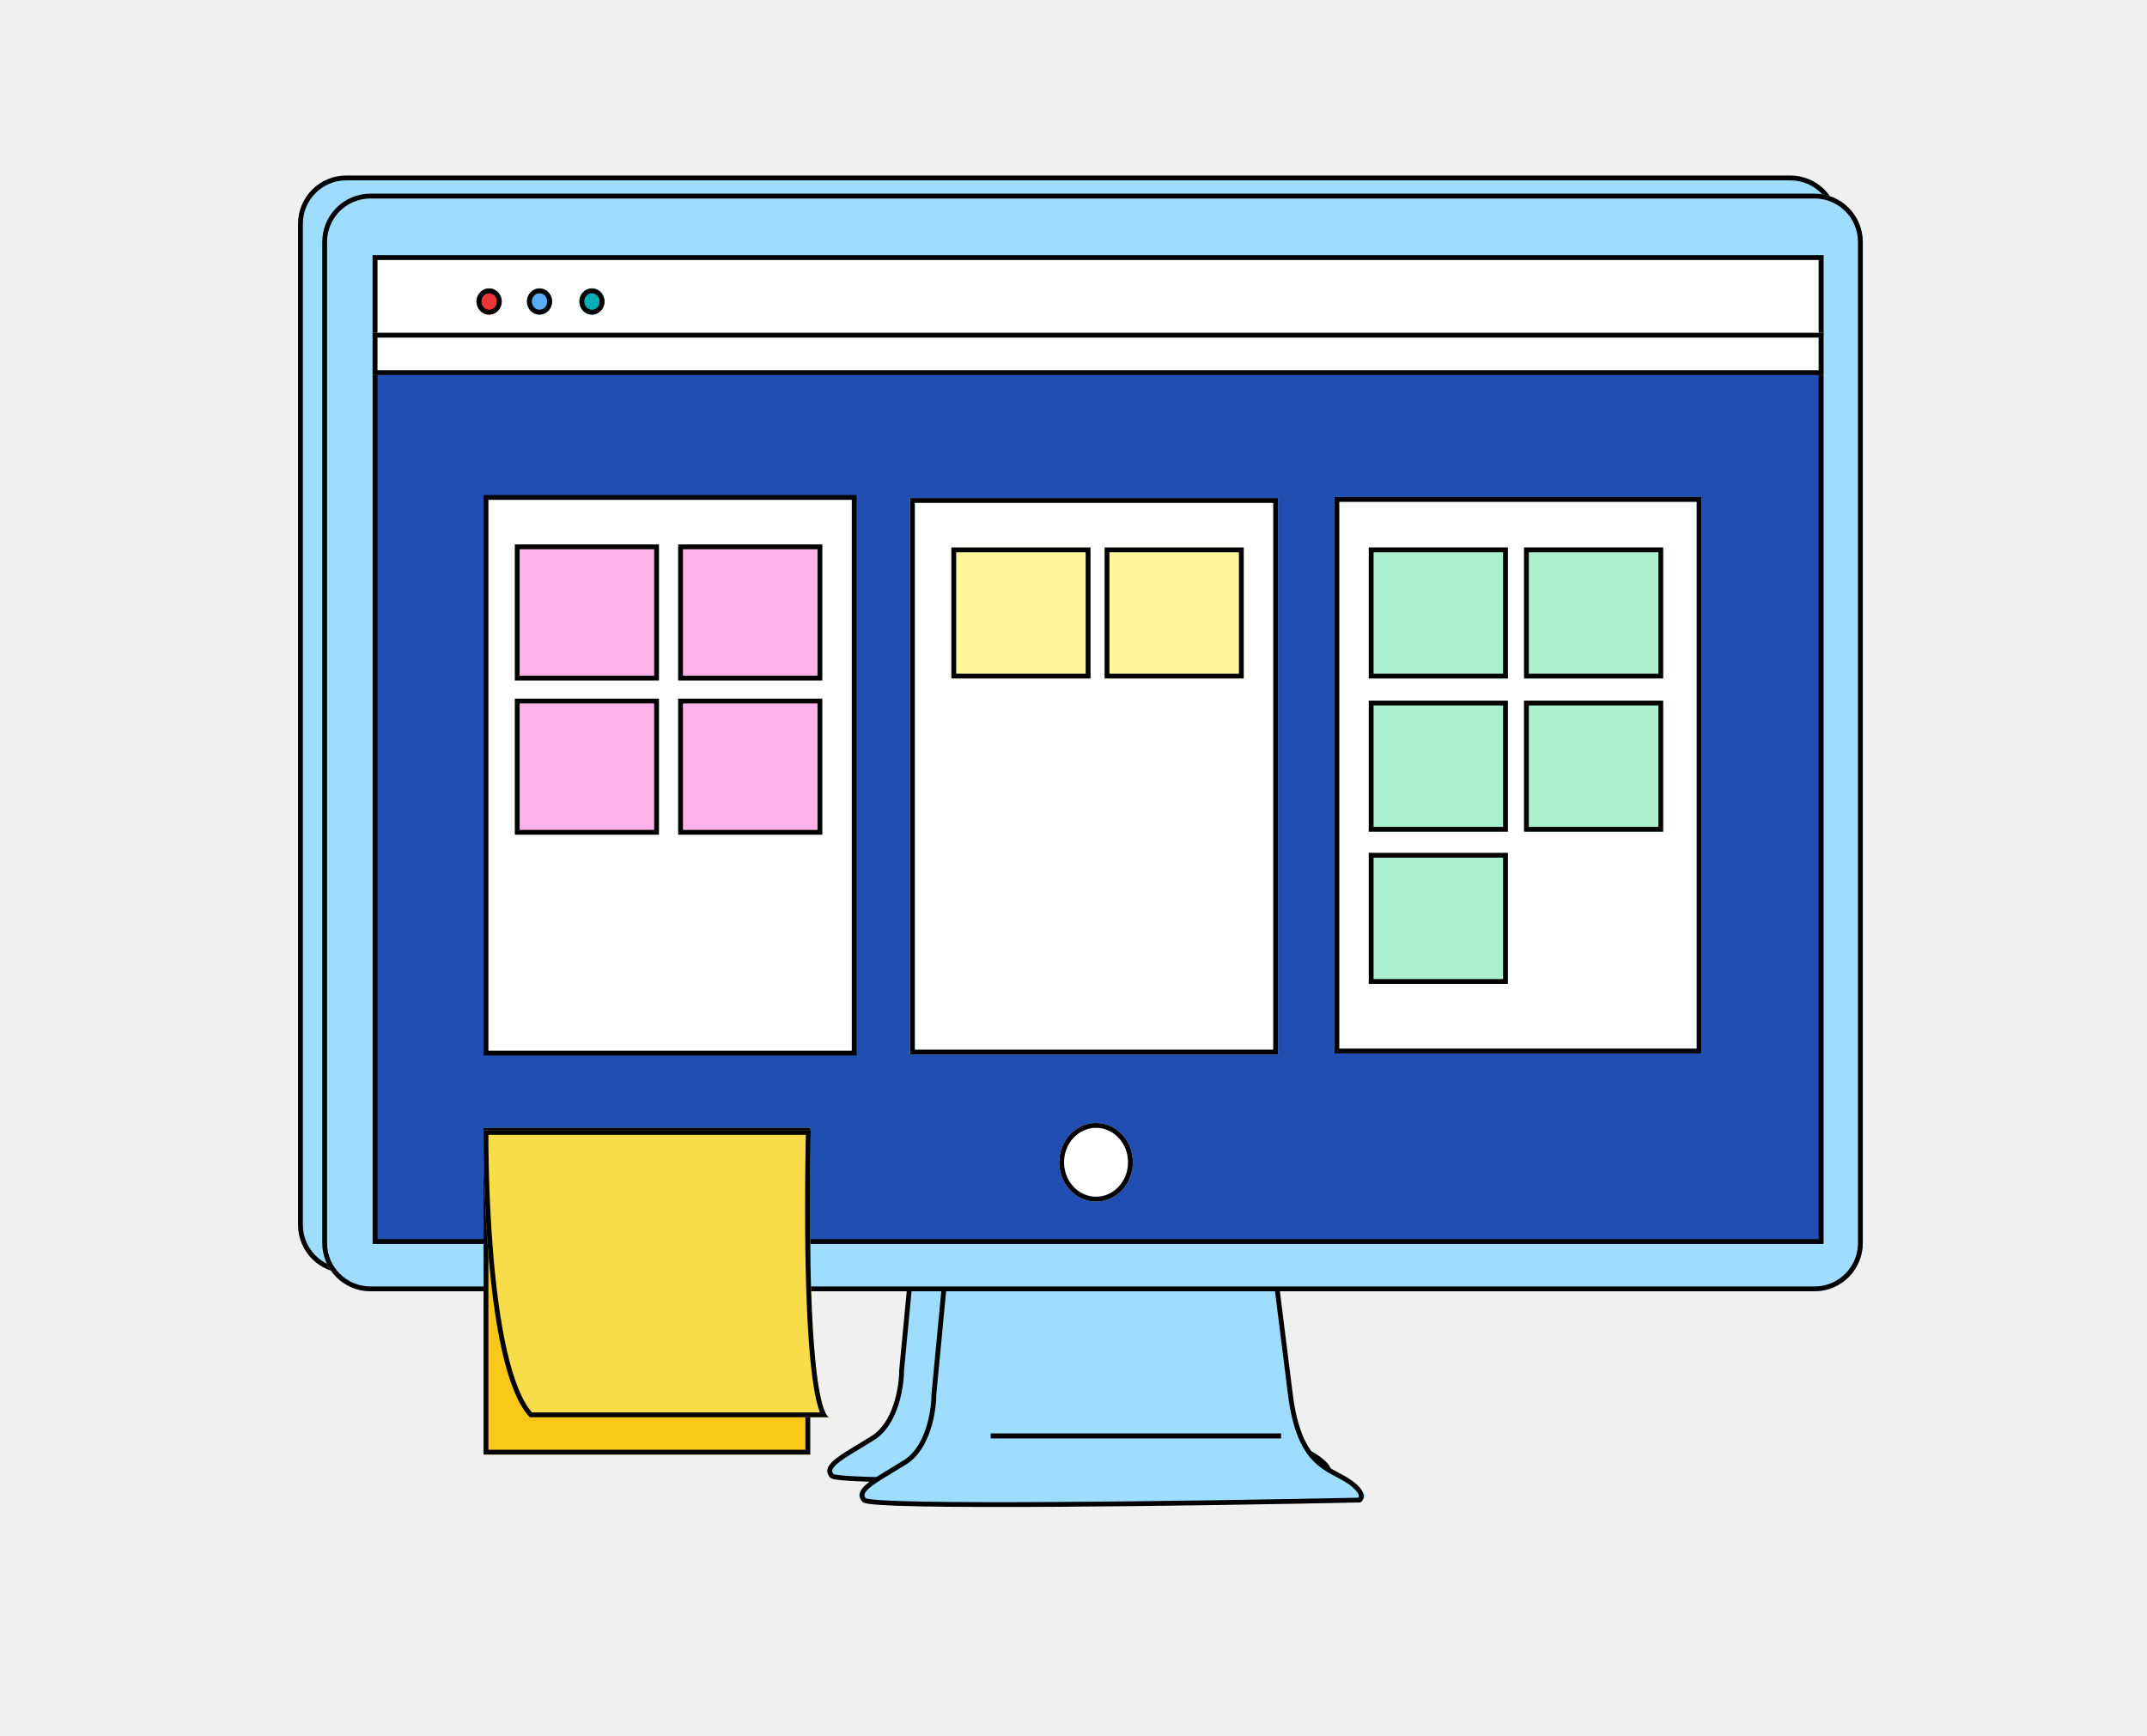
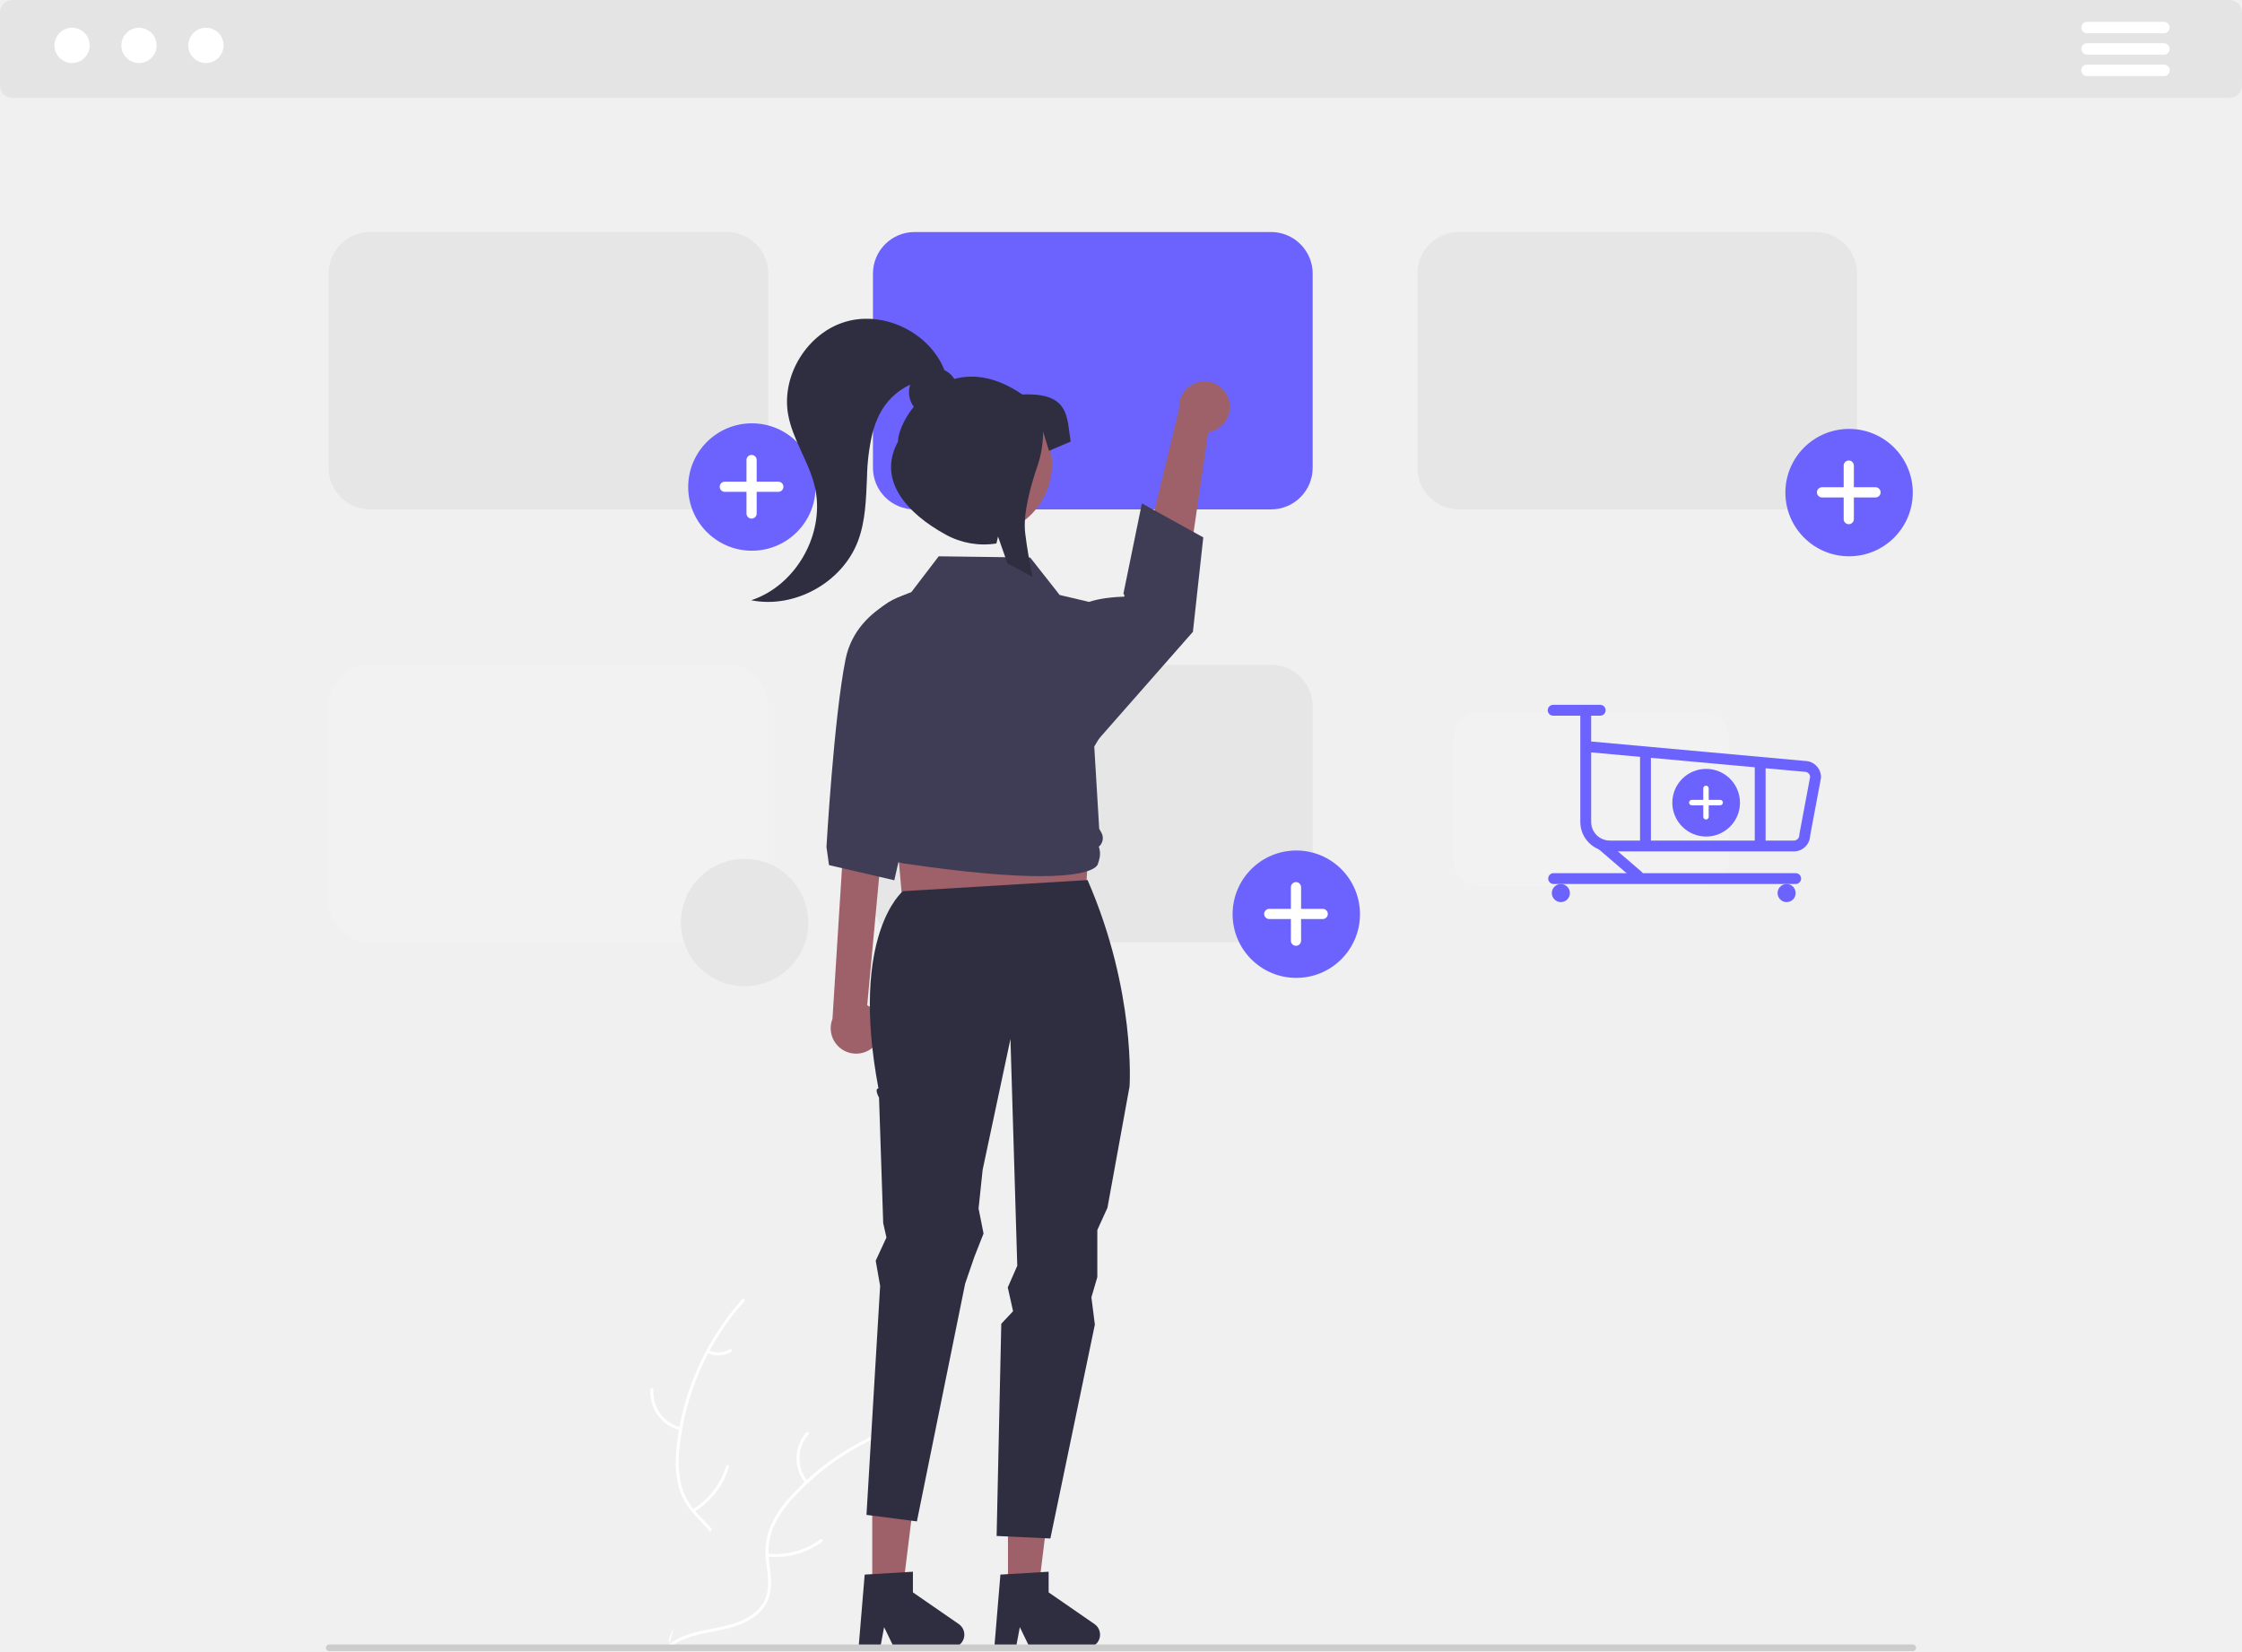
- <svg xmlns="http://www.w3.org/2000/svg" width="428" height="346" viewBox="0 0 428 346" fill="none">
-   <path fill-rule="evenodd" clip-rule="evenodd" d="M181.945 249.248C181.945 249.248 180.601 265.632 179.833 270.964C179.065 276.3 179.449 282.203 174.267 286.205C169.084 290.207 165.524 292.301 165.524 292.301C165.524 292.301 163.253 293.764 166.401 294.397C169.549 295.03 259.419 294.847 259.419 294.847C259.419 294.847 267.925 294.572 265.336 292.827C262.748 291.083 253.317 287.413 252.023 280.441C250.729 273.465 248.415 249.606 248.415 249.606L181.945 249.248Z" fill="#9FDDFF" />
-   <path d="M179.68 273.25L181.96 249.248H247.857C248.257 252.488 249.416 261.826 250.857 273.25C252.656 287.531 258.418 287.891 262.38 290.532C265.547 292.645 265.22 293.971 264.659 294.373C232.292 295.052 167.197 296.005 165.756 294.373C163.956 292.333 168.157 290.412 173.918 286.812C178.527 283.932 179.68 276.57 179.68 273.25Z" fill="#9FDDFF" />
-   <path fill-rule="evenodd" clip-rule="evenodd" d="M181.576 248.847H248.228L248.281 249.267C248.681 252.497 249.838 261.8 251.277 273.188C252.168 280.244 254.029 283.778 256.087 285.876C257.12 286.929 258.223 287.639 259.327 288.254C259.674 288.449 260.03 288.637 260.386 288.824C261.136 289.22 261.887 289.618 262.573 290.075C264.183 291.144 264.993 292.072 265.29 292.856C265.604 293.686 265.332 294.353 264.862 294.689L264.741 294.776L264.593 294.778C248.433 295.117 224.103 295.523 203.631 295.642C193.396 295.702 184.122 295.69 177.315 295.559C173.913 295.495 171.122 295.401 169.132 295.27C168.139 295.206 167.336 295.133 166.755 295.049C166.465 295.005 166.217 294.96 166.023 294.904C165.927 294.878 165.832 294.848 165.748 294.81C165.672 294.776 165.562 294.715 165.474 294.615C165.206 294.313 165.025 293.984 164.959 293.624C164.893 293.26 164.953 292.908 165.1 292.575C165.383 291.936 166.004 291.333 166.785 290.736C167.841 289.926 169.339 289.025 171.072 287.978C171.91 287.474 172.803 286.935 173.728 286.356C175.892 285.008 177.282 282.58 178.129 280.019C178.974 277.467 179.255 274.858 179.255 273.248V273.224L181.576 248.847ZM182.448 249.803L180.214 273.27C180.211 274.971 179.916 277.672 179.039 280.319C178.161 282.974 176.674 285.649 174.236 287.17C173.266 287.773 172.35 288.326 171.502 288.838C169.803 289.861 168.382 290.718 167.368 291.493C166.605 292.078 166.156 292.559 165.978 292.963C165.894 293.152 165.876 293.308 165.903 293.453C165.928 293.592 166 293.755 166.159 293.945C166.183 293.956 166.222 293.968 166.279 293.984C166.417 294.022 166.62 294.062 166.893 294.1C167.437 294.181 168.21 294.253 169.195 294.315C171.161 294.446 173.936 294.538 177.334 294.603C184.128 294.731 193.392 294.743 203.625 294.685C224.012 294.567 248.23 294.163 264.388 293.825C264.462 293.718 264.518 293.527 264.392 293.194C264.203 292.691 263.594 291.905 262.04 290.868C261.397 290.44 260.718 290.083 259.992 289.699C259.626 289.508 259.25 289.307 258.858 289.09C257.717 288.453 256.527 287.689 255.402 286.545C253.147 284.248 251.231 280.484 250.327 273.306C248.946 262.379 247.822 253.367 247.382 249.803H182.448Z" fill="black" />
-   <path fill-rule="evenodd" clip-rule="evenodd" d="M188.376 254.072C188.376 254.072 187.033 270.456 186.265 275.789C185.497 281.125 185.881 287.028 180.698 291.029C175.516 295.031 171.956 297.125 171.956 297.125C171.956 297.125 169.684 298.588 172.832 299.221C175.98 299.854 265.851 299.672 265.851 299.672C265.851 299.672 274.356 299.396 271.768 297.652C269.179 295.907 259.749 292.237 258.455 285.265C257.16 278.291 254.847 254.43 254.847 254.43L188.376 254.072Z" fill="#9FDDFF" />
-   <path d="M186.111 278.074L188.392 254.072H254.288C254.688 257.312 255.848 266.65 257.289 278.074C259.088 292.356 264.85 292.715 268.811 295.356C271.979 297.469 271.651 298.795 271.091 299.197C238.724 299.877 173.628 300.829 172.188 299.197C170.387 297.157 174.588 295.236 180.35 291.636C184.959 288.756 186.111 281.394 186.111 278.074Z" fill="#9FDDFF" />
-   <path fill-rule="evenodd" clip-rule="evenodd" d="M188.007 253.67H254.66L254.712 254.09C255.112 257.32 256.27 266.623 257.709 278.011C258.599 285.068 260.46 288.601 262.519 290.699C263.552 291.752 264.655 292.462 265.758 293.077C266.106 293.272 266.462 293.461 266.818 293.648C267.567 294.044 268.319 294.442 269.004 294.898C270.614 295.967 271.424 296.896 271.722 297.679C272.035 298.509 271.764 299.177 271.294 299.512L271.173 299.599L271.024 299.601C254.865 299.94 230.534 300.346 210.063 300.465C199.828 300.525 190.554 300.513 183.747 300.383C180.345 300.318 177.553 300.224 175.564 300.093C174.571 300.029 173.768 299.957 173.186 299.872C172.896 299.828 172.649 299.784 172.455 299.727C172.358 299.701 172.264 299.671 172.179 299.633C172.104 299.599 171.994 299.538 171.905 299.438C171.638 299.137 171.456 298.807 171.391 298.447C171.325 298.083 171.385 297.732 171.532 297.398C171.815 296.759 172.436 296.156 173.216 295.559C174.272 294.749 175.77 293.849 177.504 292.801C178.342 292.297 179.235 291.758 180.16 291.18C182.324 289.831 183.713 287.403 184.561 284.843C185.405 282.29 185.687 279.681 185.687 278.071V278.049L188.007 253.67ZM188.879 254.627L186.646 278.096C186.643 279.794 186.348 282.495 185.471 285.142C184.593 287.797 183.106 290.472 180.668 291.994C179.698 292.597 178.781 293.149 177.934 293.662C176.235 294.685 174.813 295.541 173.8 296.317C173.037 296.902 172.587 297.382 172.409 297.786C172.326 297.975 172.308 298.132 172.334 298.276C172.36 298.415 172.432 298.578 172.591 298.769C172.615 298.779 172.654 298.791 172.711 298.807C172.849 298.845 173.052 298.885 173.325 298.923C173.869 299.004 174.642 299.076 175.626 299.139C177.593 299.269 180.367 299.362 183.765 299.426C190.56 299.555 199.824 299.567 210.057 299.508C230.444 299.39 254.662 298.986 270.819 298.648C270.894 298.542 270.95 298.351 270.823 298.017C270.634 297.515 270.025 296.729 268.472 295.692C267.829 295.264 267.149 294.906 266.424 294.522C266.058 294.331 265.682 294.13 265.29 293.913C264.149 293.276 262.959 292.512 261.833 291.368C259.578 289.071 257.663 285.307 256.758 278.13C255.378 267.202 254.254 258.19 253.814 254.627H188.879Z" fill="black" />
-   <path fill-rule="evenodd" clip-rule="evenodd" d="M255.375 286.833H197.492V285.828H255.375V286.833Z" fill="black" />
-   <path fill-rule="evenodd" clip-rule="evenodd" d="M356.905 253.872H69.031C63.721 253.872 59.416 249.564 59.416 244.25V44.62C59.416 39.307 63.721 35 69.031 35H356.905C362.213 35 366.52 39.307 366.52 44.62V244.25C366.52 249.564 362.213 253.872 356.905 253.872Z" fill="#9FDDFF" />
-   <path fill-rule="evenodd" clip-rule="evenodd" d="M69.031 252.911H356.905C361.684 252.911 365.559 249.034 365.559 244.25V44.62C365.559 39.838 361.684 35.961 356.905 35.961H69.031C64.251 35.961 60.376 39.838 60.376 44.62V244.25C60.376 249.034 64.251 252.911 69.031 252.911ZM69.031 253.872H356.905C362.213 253.872 366.52 249.564 366.52 244.25V44.62C366.52 39.307 362.213 35 356.905 35H69.031C63.721 35 59.416 39.307 59.416 44.62V244.25C59.416 249.564 63.721 253.872 69.031 253.872Z" fill="black" />
-   <path fill-rule="evenodd" clip-rule="evenodd" d="M361.728 257.489H73.855C68.544 257.489 64.24 253.182 64.24 247.868V48.238C64.24 42.924 68.544 38.617 73.855 38.617H361.728C367.036 38.617 371.343 42.924 371.343 48.238V247.868C371.343 253.182 367.036 257.489 361.728 257.489Z" fill="#9FDDFF" />
-   <path fill-rule="evenodd" clip-rule="evenodd" d="M73.855 256.528H361.728C366.508 256.528 370.383 252.651 370.383 247.868V48.238C370.383 43.455 366.508 39.578 361.728 39.578H73.855C69.075 39.578 65.2 43.455 65.2 48.238V247.868C65.2 252.651 69.075 256.528 73.855 256.528ZM73.855 257.489H361.728C367.036 257.489 371.343 253.182 371.343 247.868V48.238C371.343 42.924 367.036 38.617 361.728 38.617H73.855C68.544 38.617 64.24 42.924 64.24 48.238V247.868C64.24 253.182 68.544 257.489 73.855 257.489Z" fill="black" />
-   <path fill-rule="evenodd" clip-rule="evenodd" d="M74.289 248.043H363.505V50.877H74.289V248.043Z" fill="#204EB2" />
-   <path fill-rule="evenodd" clip-rule="evenodd" d="M363.505 248.043H74.289V50.877H363.505V248.043ZM362.544 51.838H75.25V247.082H362.544V51.838Z" fill="black" />
-   <path fill-rule="evenodd" clip-rule="evenodd" d="M74.289 67.76H363.505V50.877H74.289V67.76Z" fill="white" />
-   <path fill-rule="evenodd" clip-rule="evenodd" d="M363.505 67.76H74.289V50.877H363.505V67.76ZM362.544 51.842H75.25V66.795H362.544V51.842Z" fill="black" />
-   <path fill-rule="evenodd" clip-rule="evenodd" d="M74.289 74.795H363.505V66.354H74.289V74.795Z" fill="white" />
-   <path fill-rule="evenodd" clip-rule="evenodd" d="M363.505 74.795H74.289V66.354H363.505V74.795ZM362.544 67.319H75.25V73.831H362.544V67.319Z" fill="black" />
-   <path fill-rule="evenodd" clip-rule="evenodd" d="M225.831 231.763C225.831 236.092 222.547 239.602 218.495 239.602C214.444 239.602 211.159 236.092 211.159 231.763C211.159 227.434 214.444 223.925 218.495 223.925C222.547 223.925 225.831 227.434 225.831 231.763Z" fill="white" />
-   <path fill-rule="evenodd" clip-rule="evenodd" d="M218.495 238.635C221.965 238.635 224.871 235.612 224.871 231.763C224.871 227.914 221.965 224.892 218.495 224.892C215.025 224.892 212.119 227.914 212.119 231.763C212.119 235.612 215.025 238.635 218.495 238.635ZM218.495 239.602C222.547 239.602 225.831 236.092 225.831 231.763C225.831 227.434 222.547 223.925 218.495 223.925C214.444 223.925 211.159 227.434 211.159 231.763C211.159 236.092 214.444 239.602 218.495 239.602Z" fill="black" />
-   <path fill-rule="evenodd" clip-rule="evenodd" d="M97 210.057H170.159V99.114H97V210.057Z" fill="white" />
-   <path fill-rule="evenodd" clip-rule="evenodd" d="M96.397 98.712H170.761V210.459H96.397V98.712ZM97.36 99.671V209.5H169.799V99.671H97.36Z" fill="black" />
-   <path fill-rule="evenodd" clip-rule="evenodd" d="M103.231 135.291H130.967V109.163H103.231V135.291Z" fill="#FFB1EA" />
-   <path fill-rule="evenodd" clip-rule="evenodd" d="M102.628 108.56H131.368V135.693H102.628V108.56ZM103.586 109.521V134.732H130.41V109.521H103.586Z" fill="black" />
-   <path fill-rule="evenodd" clip-rule="evenodd" d="M103.231 165.84H130.967V139.712H103.231V165.84Z" fill="#FFB1EA" />
-   <path fill-rule="evenodd" clip-rule="evenodd" d="M102.628 139.31H131.368V166.443H102.628V139.31ZM103.586 140.271V165.482H130.41V140.271H103.586Z" fill="black" />
-   <path fill-rule="evenodd" clip-rule="evenodd" d="M135.589 135.291H163.325V109.163H135.589V135.291Z" fill="#FFB1EA" />
-   <path fill-rule="evenodd" clip-rule="evenodd" d="M135.187 108.56H163.928V135.693H135.187V108.56ZM136.145 109.521V134.732H162.97V109.521H136.145Z" fill="black" />
-   <path fill-rule="evenodd" clip-rule="evenodd" d="M135.589 165.84H163.325V139.712H135.589V165.84Z" fill="#FFB1EA" />
-   <path fill-rule="evenodd" clip-rule="evenodd" d="M135.187 139.31H163.928V166.443H135.187V139.31ZM136.145 140.271V165.482H162.97V140.271H136.145Z" fill="black" />
-   <path fill-rule="evenodd" clip-rule="evenodd" d="M181.413 210.258H254.772V99.315H181.413V210.258Z" fill="white" />
-   <path fill-rule="evenodd" clip-rule="evenodd" d="M254.772 210.258H181.413V99.315H254.772V210.258ZM253.814 100.275H182.372V209.298H253.814V100.275Z" fill="black" />
-   <path fill-rule="evenodd" clip-rule="evenodd" d="M189.654 135.291H217.389V109.163H189.654V135.291Z" fill="#FFF59B" />
-   <path fill-rule="evenodd" clip-rule="evenodd" d="M217.389 135.291H189.654V109.163H217.389V135.291ZM216.433 110.122H190.61V134.332H216.433V110.122Z" fill="black" />
-   <path fill-rule="evenodd" clip-rule="evenodd" d="M220.203 135.291H247.939V109.163H220.203V135.291Z" fill="#FFF59B" />
-   <path fill-rule="evenodd" clip-rule="evenodd" d="M247.939 135.291H220.203V109.163H247.939V135.291ZM246.982 110.122H221.16V134.332H246.982V110.122Z" fill="black" />
-   <path fill-rule="evenodd" clip-rule="evenodd" d="M266.028 210.057H339.186V99.114H266.028V210.057Z" fill="white" />
-   <path fill-rule="evenodd" clip-rule="evenodd" d="M339.186 210.057H266.028V99.114H339.186V210.057ZM338.227 100.075H266.986V209.097H338.227V100.075Z" fill="black" />
-   <path fill-rule="evenodd" clip-rule="evenodd" d="M272.861 135.291H300.597V109.163H272.861V135.291Z" fill="#ABF0CF" />
-   <path fill-rule="evenodd" clip-rule="evenodd" d="M300.597 135.291H272.861V109.163H300.597V135.291ZM299.64 110.122H273.818V134.332H299.64V110.122Z" fill="black" />
-   <path fill-rule="evenodd" clip-rule="evenodd" d="M272.861 165.84H300.597V139.712H272.861V165.84Z" fill="#ABF0CF" />
-   <path fill-rule="evenodd" clip-rule="evenodd" d="M300.597 165.84H272.861V139.712H300.597V165.84ZM299.64 140.671H273.818V164.881H299.64V140.671Z" fill="black" />
-   <path fill-rule="evenodd" clip-rule="evenodd" d="M272.861 196.189H300.597V170.062H272.861V196.189Z" fill="#ABF0CF" />
-   <path fill-rule="evenodd" clip-rule="evenodd" d="M300.597 196.189H272.861V170.062H300.597V196.189ZM299.64 171.02H273.818V195.231H299.64V171.02Z" fill="black" />
-   <path fill-rule="evenodd" clip-rule="evenodd" d="M303.813 135.291H331.548V109.163H303.813V135.291Z" fill="#ABF0CF" />
-   <path fill-rule="evenodd" clip-rule="evenodd" d="M331.548 135.291H303.813V109.163H331.548V135.291ZM330.592 110.122H304.769V134.332H330.592V110.122Z" fill="black" />
-   <path fill-rule="evenodd" clip-rule="evenodd" d="M303.813 165.84H331.548V139.712H303.813V165.84Z" fill="#ABF0CF" />
-   <path fill-rule="evenodd" clip-rule="evenodd" d="M331.548 165.84H303.813V139.712H331.548V165.84ZM330.592 140.671H304.769V164.881H330.592V140.671Z" fill="black" />
-   <path fill-rule="evenodd" clip-rule="evenodd" d="M96.397 290.049H161.516V224.93H96.397V290.049Z" fill="#F9C818" />
-   <path fill-rule="evenodd" clip-rule="evenodd" d="M161.516 290.049H96.397V224.93H161.516V290.049ZM160.555 225.891H97.359V289.088H160.555V225.891Z" fill="black" />
-   <path fill-rule="evenodd" clip-rule="evenodd" d="M96.402 225.332C96.402 225.332 95.897 272.479 105.623 282.612H165.335C165.335 282.612 160.552 283.503 161.613 225.332H96.402Z" fill="#F9DC4A" />
-   <path fill-rule="evenodd" clip-rule="evenodd" d="M164.51 281.652C163.203 278.876 160.871 268.095 161.596 226.291C161.601 225.973 161.607 225.654 161.613 225.332H96.402C96.402 225.332 95.897 272.479 105.623 282.61H165.307C165.325 282.614 165.335 282.61 165.335 282.61H165.307C165.217 282.604 164.912 282.506 164.51 281.652ZM163.462 281.652C163.028 280.578 162.56 278.824 162.123 275.93C161.06 268.877 160.14 254.734 160.633 226.291H97.361C97.36 226.588 97.36 226.95 97.362 227.374C97.367 228.678 97.386 230.554 97.438 232.835C97.542 237.401 97.782 243.591 98.325 250.093C98.868 256.599 99.712 263.392 101.019 269.177C101.672 272.069 102.437 274.688 103.328 276.882C104.148 278.904 105.057 280.518 106.048 281.652H163.462Z" fill="black" />
-   <path fill-rule="evenodd" clip-rule="evenodd" d="M100.015 60.124C100.015 61.568 98.89 62.737 97.502 62.737C96.115 62.737 94.99 61.568 94.99 60.124C94.99 58.681 96.115 57.512 97.502 57.512C98.89 57.512 100.015 58.681 100.015 60.124Z" fill="#E93737" />
-   <path fill-rule="evenodd" clip-rule="evenodd" d="M97.502 61.775C98.295 61.775 99.034 61.089 99.034 60.124C99.034 59.16 98.295 58.474 97.502 58.474C96.71 58.474 95.971 59.16 95.971 60.124C95.971 61.089 96.71 61.775 97.502 61.775ZM97.502 62.737C98.89 62.737 100.015 61.568 100.015 60.124C100.015 58.681 98.89 57.512 97.502 57.512C96.115 57.512 94.99 58.681 94.99 60.124C94.99 61.568 96.115 62.737 97.502 62.737Z" fill="black" />
-   <path fill-rule="evenodd" clip-rule="evenodd" d="M110.064 60.123C110.064 61.566 108.939 62.736 107.552 62.736C106.164 62.736 105.04 61.566 105.04 60.123C105.04 58.68 106.164 57.51 107.552 57.51C108.939 57.51 110.064 58.68 110.064 60.123Z" fill="#56ACF6" />
-   <path fill-rule="evenodd" clip-rule="evenodd" d="M107.552 61.773C108.345 61.773 109.083 61.088 109.083 60.123C109.083 59.158 108.345 58.473 107.552 58.473C106.759 58.473 106.021 59.158 106.021 60.123C106.021 61.088 106.759 61.773 107.552 61.773ZM107.552 62.736C108.939 62.736 110.064 61.566 110.064 60.123C110.064 58.68 108.939 57.51 107.552 57.51C106.164 57.51 105.04 58.68 105.04 60.123C105.04 61.566 106.164 62.736 107.552 62.736Z" fill="black" />
-   <path fill-rule="evenodd" clip-rule="evenodd" d="M120.515 60.123C120.515 61.566 119.39 62.736 118.003 62.736C116.615 62.736 115.491 61.566 115.491 60.123C115.491 58.68 116.615 57.51 118.003 57.51C119.39 57.51 120.515 58.68 120.515 60.123Z" fill="#08AEB5" />
-   <path fill-rule="evenodd" clip-rule="evenodd" d="M118.003 61.773C118.796 61.773 119.534 61.088 119.534 60.123C119.534 59.158 118.796 58.473 118.003 58.473C117.21 58.473 116.472 59.158 116.472 60.123C116.472 61.088 117.21 61.773 118.003 61.773ZM118.003 62.736C119.39 62.736 120.515 61.566 120.515 60.123C120.515 58.68 119.39 57.51 118.003 57.51C116.615 57.51 115.491 58.68 115.491 60.123C115.491 61.566 116.615 62.736 118.003 62.736Z" fill="black" />
+ <svg xmlns="http://www.w3.org/2000/svg" data-name="Layer 1" width="803.052" height="591.375" viewBox="0 0 803.052 591.375">
+   <path d="M997.078,189.375H202.922a4.453,4.453,0,0,1-4.448-4.448v-26.166a4.453,4.453,0,0,1,4.448-4.448H997.078a4.453,4.453,0,0,1,4.448,4.448V184.927A4.453,4.453,0,0,1,997.078,189.375Z" transform="translate(-198.4738 -154.3125)" fill="#e4e4e4" />
+   <circle id="a35e044f-57c7-4e60-ba2c-0b63f07d3a91" data-name="a7a88a4d-66b2-4c09-a29b-e65e87e57a01" cx="25.815" cy="16.255" r="6.316" fill="#fff" />
+   <circle id="b8ca9947-3ca9-4995-aa34-7c8526cbf832" data-name="ecd091ab-fa27-42b2-b94f-bd1073aab054" cx="49.787" cy="16.255" r="6.316" fill="#fff" />
+   <circle id="a31b64b8-966e-40be-99c3-e775622dac5b" data-name="a332723e-32dc-4e13-8ae5-d2643a7feb7f" cx="73.76" cy="16.255" r="6.316" fill="#fff" />
+   <path d="M973.591,166.221H945.987a2.045,2.045,0,0,1,0-4.089h27.604a2.045,2.045,0,0,1,.008,4.089Z" transform="translate(-198.4738 -154.3125)" fill="#fff" />
+   <path d="M973.591,173.889H945.987a2.045,2.045,0,0,1,0-4.089h27.604a2.045,2.045,0,0,1,.008,4.089Z" transform="translate(-198.4738 -154.3125)" fill="#fff" />
+   <path d="M973.591,181.556H945.987a2.045,2.045,0,0,1,0-4.09h27.604a2.045,2.045,0,0,1,.008,4.09Z" transform="translate(-198.4738 -154.3125)" fill="#fff" />
+   <path d="M424.917,674.276c2.922-23.498,17.485-46.651,39.895-54.298a109.098,109.098,0,0,0,.005,74.904c3.444,9.315,8.244,19.316,5.004,28.704-2.015,5.841-6.946,10.311-12.457,13.105-5.511,2.794-11.628,4.126-17.668,5.432l-1.189.983C428.92,721.456,421.995,697.775,424.917,674.276Z" transform="translate(-198.4738 -154.3125)" fill="#f0f0f0" />
+   <path d="M465.034,620.423a93.25,93.25,0,0,0-23.182,52.481,40.156,40.156,0,0,0,.457,12.574,23.032,23.032,0,0,0,5.728,10.683c2.582,2.837,5.551,5.439,7.399,8.854a14.102,14.102,0,0,1,.689,11.513c-1.631,4.678-4.846,8.491-8.119,12.111-3.634,4.019-7.473,8.135-9.018,13.463-.187.646-1.178.317-.991-.327,2.688-9.27,11.686-14.535,15.977-22.884,2.002-3.896,2.843-8.419.966-12.531-1.642-3.596-4.701-6.283-7.34-9.132a24.577,24.577,0,0,1-5.99-10.237,37.123,37.123,0,0,1-.939-12.51,90.469,90.469,0,0,1,6.607-27.493A94.904,94.904,0,0,1,464.344,619.641c.446-.5,1.134.286.691.783Z" transform="translate(-198.4738 -154.3125)" fill="#fff" />
+   <path d="M442.134,666.589A13.991,13.991,0,0,1,431.484,651.933a.522.522,0,0,1,1.043.052,12.955,12.955,0,0,0,9.934,13.612C443.114,665.753,442.783,666.743,442.134,666.589Z" transform="translate(-198.4738 -154.3125)" fill="#fff" />
+   <path d="M446.539,694.895a26.965,26.965,0,0,0,12.042-15.53c.189-.645,1.18-.317.991.327a28.048,28.048,0,0,1-12.563,16.135C446.43,696.17,445.964,695.236,446.539,694.895Z" transform="translate(-198.4738 -154.3125)" fill="#fff" />
+   <path d="M452.334,637.954a7.919,7.919,0,0,0,7.505-.381c.574-.35,1.04.584.469.932a8.874,8.874,0,0,1-8.301.44.539.539,0,0,1-.332-.659A.524.524,0,0,1,452.334,637.954Z" transform="translate(-198.4738 -154.3125)" fill="#fff" />
+   <path d="M533.121,661.949c-.352.229-.704.458-1.057.696a104.292,104.292,0,0,0-13.335,10.411c-.326.291-.652.59-.969.89a109.948,109.948,0,0,0-23.878,32.687,106.772,106.772,0,0,0-5.849,15.132c-2.158,7.161-3.928,15.097-8.2,20.954a18.318,18.318,0,0,1-1.427,1.762H439.8c-.088-.044-.176-.079-.264-.123l-1.541.07c.062-.273.132-.555.194-.828.035-.159.079-.317.114-.476.026-.106.053-.211.071-.308.009-.035.018-.07.026-.097.018-.097.044-.185.062-.273q.581-2.365,1.198-4.73c0-.009,0-.009.009-.018a156.995,156.995,0,0,1,13.212-34.686c.176-.326.352-.661.546-.987a101.885,101.885,0,0,1,9.152-13.881,90.071,90.071,0,0,1,5.998-6.861,74.901,74.901,0,0,1,18.743-14.04c13.846-7.311,29.877-10.112,44.674-5.646C532.373,661.712,532.743,661.826,533.121,661.949Z" transform="translate(-198.4738 -154.3125)" fill="#f0f0f0" />
+   <path d="M533.035,662.439A93.25,93.25,0,0,0,482.928,690.386a40.157,40.157,0,0,0-7.205,10.314,23.032,23.032,0,0,0-1.858,11.978c.354,3.819,1.158,7.685.577,11.524a14.103,14.103,0,0,1-6.381,9.607c-4.119,2.753-8.981,3.862-13.774,4.782-5.321,1.021-10.865,1.997-15.306,5.32-.538.403-1.132-.456-.594-.858,7.727-5.783,18.082-4.569,26.535-8.652,3.944-1.905,7.338-5.01,8.316-9.424.854-3.86.029-7.847-.363-11.711a24.577,24.577,0,0,1,1.38-11.78,37.125,37.125,0,0,1,6.782-10.553,90.47,90.47,0,0,1,21.828-17.973,94.904,94.904,0,0,1,30.09-11.561c.657-.13.733.911.08,1.041Z" transform="translate(-198.4738 -154.3125)" fill="#fff" />
+   <path d="M486.955,685.512a13.99,13.99,0,0,1,.321-18.113c.445-.502,1.247.166.801.669a12.955,12.955,0,0,0-.264,16.85C488.241,685.435,487.38,686.026,486.955,685.512Z" transform="translate(-198.4738 -154.3125)" fill="#fff" />
+   <path d="M473.43,710.765a26.966,26.966,0,0,0,18.965-5.15c.54-.401,1.133.458.594.858a28.048,28.048,0,0,1-19.746,5.319C472.575,711.718,472.765,710.691,473.43,710.765Z" transform="translate(-198.4738 -154.3125)" fill="#fff" />
+   <path d="M512.339,668.791a7.919,7.919,0,0,0,6.222,4.214c.669.066.479,1.092-.186,1.027a8.874,8.874,0,0,1-6.893-4.647.539.539,0,0,1,.132-.726.524.524,0,0,1,.726.132Z" transform="translate(-198.4738 -154.3125)" fill="#fff" />
+   <path d="M458.767,336.757H331.041a14.904,14.904,0,0,1-14.887-14.888V252.304A14.903,14.903,0,0,1,331.041,237.417H458.767a14.903,14.903,0,0,1,14.887,14.887v69.565A14.904,14.904,0,0,1,458.767,336.757Z" transform="translate(-198.4738 -154.3125)" fill="#e6e6e6" />
+   <path d="M653.767,336.757H526.041a14.904,14.904,0,0,1-14.887-14.888V252.304A14.903,14.903,0,0,1,526.041,237.417H653.767a14.903,14.903,0,0,1,14.887,14.887v69.565A14.904,14.904,0,0,1,653.767,336.757Z" transform="translate(-198.4738 -154.3125)" fill="#6c63ff" />
+   <path d="M848.767,336.757H721.041a14.904,14.904,0,0,1-14.887-14.888V252.304A14.903,14.903,0,0,1,721.041,237.417H848.767a14.903,14.903,0,0,1,14.887,14.887v69.565A14.904,14.904,0,0,1,848.767,336.757Z" transform="translate(-198.4738 -154.3125)" fill="#e6e6e6" />
+   <path d="M458.767,491.757H331.041a14.904,14.904,0,0,1-14.887-14.888V407.304A14.903,14.903,0,0,1,331.041,392.417H458.767a14.903,14.903,0,0,1,14.887,14.887v69.565A14.904,14.904,0,0,1,458.767,491.757Z" transform="translate(-198.4738 -154.3125)" fill="#f2f2f2" />
+   <path d="M653.767,491.757H526.041a14.904,14.904,0,0,1-14.887-14.888V407.304A14.903,14.903,0,0,1,526.041,392.417H653.767a14.903,14.903,0,0,1,14.887,14.887v69.565A14.904,14.904,0,0,1,653.767,491.757Z" transform="translate(-198.4738 -154.3125)" fill="#e6e6e6" />
+   <g id="e3e4f7c8-e232-44d3-85d4-7e764218aef0" data-name="aa405d94-515b-444f-88dd-2c52df39214d">
+     <circle id="fcc64bf3-a6e1-406f-af2a-c5c9529d985b" data-name="ede3a9f0-5e02-4455-ac7e-751a5f8c3692" cx="464.312" cy="327.433" r="22.812" fill="#6c63ff" />
+     <path id="a515bf60-7ad9-4961-925b-281b4504c434-126" data-name="ba039ca8-d148-45ed-9781-bacb7304e881" d="M672.258,479.83h-7.756v-7.756a1.825,1.825,0,0,0-1.825-1.825h0a1.825,1.825,0,0,0-1.825,1.825v7.756h-7.756a1.825,1.825,0,0,0-1.825,1.825h0a1.825,1.825,0,0,0,1.825,1.825h7.756v7.756a1.825,1.825,0,0,0,1.825,1.825h0a1.825,1.825,0,0,0,1.825-1.825V483.48h7.756a1.825,1.825,0,0,0,1.825-1.825h0a1.825,1.825,0,0,0-1.825-1.825h0Z" transform="translate(-198.4738 -154.3125)" fill="#fff" />
+   </g>
+   <g id="e103fff6-fe82-4519-942e-bf1bf1b0aca3" data-name="bbf41f8a-587e-4352-8304-6d86282586e3">
+     <circle id="add300b1-303e-47da-8a54-54886e1d1e76" data-name="e4c91425-bc08-43ed-9b2d-9a6452dd6ab0" cx="662.312" cy="176.433" r="22.812" fill="#6c63ff" />
+     <path id="ac71a829-1528-4702-ba68-9cb7b8b12af7-127" data-name="b08e8960-896e-4763-a2dc-6c3da3e5d175" d="M870.258,328.83h-7.756v-7.756a1.825,1.825,0,0,0-1.825-1.825h0a1.825,1.825,0,0,0-1.825,1.825v7.756h-7.756a1.825,1.825,0,0,0-1.825,1.825h0a1.825,1.825,0,0,0,1.825,1.825h7.756v7.756a1.825,1.825,0,0,0,1.825,1.825h0a1.825,1.825,0,0,0,1.825-1.825V332.48h7.756a1.825,1.825,0,0,0,1.825-1.825h0a1.825,1.825,0,0,0-1.825-1.825h0Z" transform="translate(-198.4738 -154.3125)" fill="#fff" />
+   </g>
+   <g id="eec1f109-4866-4d4c-80db-d160015753dd" data-name="b77ad267-181d-433f-b31f-af61e58bf4a6">
+     <circle id="ad2802dd-75a3-400f-a980-dd7e255328e3" data-name="e8aef769-5476-47e9-8295-ae809767f9aa" cx="269.312" cy="174.433" r="22.812" fill="#6c63ff" />
+     <path id="a152d324-d2c4-475a-92fe-001d0469b5e0-128" data-name="efbebd4e-dbd2-4103-8d2c-f0ca8346a3bf" d="M477.258,326.83h-7.756v-7.756a1.825,1.825,0,0,0-1.825-1.825h0a1.825,1.825,0,0,0-1.825,1.825h0v7.756h-7.756a1.825,1.825,0,0,0-1.825,1.825h0a1.825,1.825,0,0,0,1.825,1.825h7.756v7.756a1.825,1.825,0,0,0,1.825,1.825h0a1.825,1.825,0,0,0,1.825-1.825V330.48h7.756a1.825,1.825,0,0,0,1.825-1.825h0a1.825,1.825,0,0,0-1.825-1.825h0Z" transform="translate(-198.4738 -154.3125)" fill="#fff" />
+   </g>
+   <path d="M638.576,297.232a9.07,9.07,0,0,1-7.321,11.824l-10.548,72.001-17.303-8.451,17.404-71.87a9.119,9.119,0,0,1,17.768-3.504Z" transform="translate(-198.4738 -154.3125)" fill="#9e616a" />
+   <path d="M512.589,527.832a9.07,9.07,0,0,0-3.492-13.462l7.116-76.586-14.905,7.64-4.654,73.801a9.119,9.119,0,0,0,15.934,8.607Z" transform="translate(-198.4738 -154.3125)" fill="#9e616a" />
+   <polygon points="324.298 334.784 388.259 332.324 391.949 265.903 318.148 265.903 324.298 334.784" fill="#9e616a" />
+   <polygon points="312.427 569.355 323.357 569.354 328.556 527.197 312.425 527.197 312.427 569.355" fill="#9e616a" />
+   <path d="M508.19,718.276l17.278-1.031v7.403l16.426,11.345a4.624,4.624,0,0,1-2.627,8.429H518.697l-3.546-7.322-1.384,7.322h-7.756Z" transform="translate(-198.4738 -154.3125)" fill="#2f2e41" />
+   <polygon points="361.041 569.355 371.971 569.354 377.17 527.197 361.039 527.197 361.041 569.355" fill="#9e616a" />
+   <path d="M521.884,473.504s-19.138,15.45-8.763,70.628c-1.58.188.209,3.302.209,3.302l1.497,44.96,1.157,5.153-3.846,8.315,1.586,9.034-4.888,81.992,18.057,2.335L544.173,614.079l3.291-9.573,3.301-8.391-1.781-8.948,1.46-13.888,9.962-46.829,2.439,81.218-3.403,7.754,1.894,8.512-4.219,4.518-1.667,75.99,19.254.901,15.931-76.603-1.235-9.775,2.119-7.228V594.854l3.63-7.968,7.914-43.448s2.387-33.958-15.032-73.919Z" transform="translate(-198.4738 -154.3125)" fill="#2f2e41" />
+   <path d="M529.684,365.013s-24.172,4.78-28.337,25.395-6.845,67.263-6.845,67.263l.912,6.496,23.382,5.422,14.924-65.363Z" transform="translate(-198.4738 -154.3125)" fill="#3f3d56" />
+   <path d="M584.847,371.971s2.45-3.433,16.171-3.963c.565-.022-.135-1.143-.135-1.143l6.599-32.253,21.991,12.175-3.712,33.813L589.625,421.702Z" transform="translate(-198.4738 -154.3125)" fill="#3f3d56" />
+   <path d="M571.14,468.122c-10.353.001-25.936-1.142-49.396-4.625a7.165,7.165,0,0,1-6.014-5.999,5.424,5.424,0,0,1-.911-6.16l.022-.043-.532-.626a5.801,5.801,0,0,1-.387-7.011l-7.265-51.975a21.896,21.896,0,0,1,15.228-24.021l2.682-.835,10.142-13.266.2.002,32.561.433,10.567,13.418,17.081,4.028.044.26,3.966,22.914c2.062,11.918-2.668,16.606-8.706,27.086l1.772,29.434.804,1.461a3.959,3.959,0,0,1-.948,4.968,7.712,7.712,0,0,1,.105,4.772l-.418,1.381c.001.04-.111.601-1.013,1.286C589.099,466.239,584.43,468.122,571.14,468.122Z" transform="translate(-198.4738 -154.3125)" fill="#3f3d56" />
+   <path d="M556.804,718.276l17.278-1.031v7.403l16.426,11.345a4.624,4.624,0,0,1-2.627,8.429H567.311l-3.546-7.322-1.384,7.322h-7.756Z" transform="translate(-198.4738 -154.3125)" fill="#2f2e41" />
+   <circle cx="549.754" cy="320.563" r="25.527" transform="matrix(0.16018, -0.98709, 0.98709, 0.16018, -53.20484, 657.5572)" fill="#9e616a" />
+   <path d="M564.68,295.618c-9.356-6.435-17.595-7.415-24.363-5.59a8.897,8.897,0,0,0-3.559-3.16c-5.278-13.3-21.342-21.287-35.127-17.405-13.874,3.908-23.448,19.277-20.837,33.453,1.618,8.787,7.148,16.396,9.372,25.049,4.306,16.751-6.198,35.94-22.629,41.34,15.558,3.124,32.683-6.379,38.264-21.233,2.711-7.215,2.874-15.092,3.219-22.792a75.564,75.564,0,0,1,1.943-15.783,33.722,33.722,0,0,1,2.512-6.72A22.997,22.997,0,0,1,524.481,292.099a8.778,8.778,0,0,0,1.282,7.903c-3.648,4.571-5.635,9.513-5.635,12.473-7.579,13.853,3.259,25.751,17.112,33.331a28.381,28.381,0,0,0,18.133,3.161l.58-2.474.785,2.229,2.621,7.471q4.536,2.194,8.993,4.811c-1.129-5.301-2.042-10.593-2.671-15.767-.87-7.042,2.163-17.526,4.351-23.901a37.632,37.632,0,0,0,2.06-12.213v-.182l2.13,6.843,7.756-3.308C580.536,304.199,581.979,294.803,564.68,295.618Z" transform="translate(-198.4738 -154.3125)" fill="#2f2e41" />
+   <path d="M883.647,745.688H316.353a1.191,1.191,0,0,1,0-2.381H883.647a1.191,1.191,0,0,1,0,2.381Z" transform="translate(-198.4738 -154.3125)" fill="#ccc" />
+   <circle id="aeef577c-289f-4c95-850d-f6939249b5af" data-name="e4c91425-bc08-43ed-9b2d-9a6452dd6ab0" cx="266.704" cy="330.431" r="22.812" fill="#e6e6e6" />
+   <path d="M808.413,471.633H728.4a9.337,9.337,0,0,1-9.326-9.326V418.728a9.336,9.336,0,0,1,9.326-9.326h80.013a9.336,9.336,0,0,1,9.326,9.326v43.579A9.337,9.337,0,0,1,808.413,471.633Z" transform="translate(-198.4738 -154.3125)" fill="#f2f2f2" />
+   <g id="a3c861bb-19cc-462b-bc3a-1f29faec5e60" data-name="bc9af32e-f7cd-4c85-a4cc-5543d455b8de">
+     <circle id="a24c8b8a-c30a-477e-8412-dbddb638fe0a" data-name="b56288f5-6382-4006-aaf1-aded98dde780" cx="611.118" cy="287.504" r="12.115" fill="#6c63ff" />
+     <path id="ac585bde-7a48-4e1f-a3d4-d671a5b024fe-129" data-name="b9aaef6b-2cfc-46ac-8dc0-30fdc28925de" d="M814.622,440.799h-4.119v-4.119a.969.969,0,0,0-.969-.969h0a.969.969,0,0,0-.969.969v4.119H804.446a.969.969,0,0,0-.969.969v0h0a.969.969,0,0,0,.969.969h4.119v4.119a.969.969,0,0,0,.969.969h0a.969.969,0,0,0,.969-.969v-4.119h4.119a.969.969,0,0,0,.969-.969v0h0a.969.969,0,0,0-.969-.969Z" transform="translate(-198.4738 -154.3125)" fill="#fff" />
+   </g>
+   <path d="M841.011,459.266h-65.938a10.568,10.568,0,0,1-10.556-10.556V409.35a1.945,1.945,0,0,1,3.89,0v10.541l76.591,6.962a5.841,5.841,0,0,1,5.737,5.834,1.946,1.946,0,0,1-.033.358l-3.86,20.585A5.841,5.841,0,0,1,841.011,459.266Zm-72.604-35.469V448.71a6.674,6.674,0,0,0,6.666,6.666h65.938a1.947,1.947,0,0,0,1.945-1.945,1.946,1.946,0,0,1,.033-.358l3.851-20.536a1.947,1.947,0,0,0-1.939-1.795c-.059,0-.117-.003-.176-.008Z" transform="translate(-198.4738 -154.3125)" fill="#6c63ff" />
+   <circle cx="559.078" cy="319.863" r="3.241" fill="#6c63ff" />
+   <circle cx="639.944" cy="319.863" r="3.241" fill="#6c63ff" />
+   <path d="M841.659,470.934H754.958a1.945,1.945,0,0,1,0-3.89h86.701a1.945,1.945,0,0,1,0,3.89Z" transform="translate(-198.4738 -154.3125)" fill="#6c63ff" />
+   <path d="M771.648,410.647H754.793a1.945,1.945,0,0,1,0-3.89H771.648a1.945,1.945,0,0,1,0,3.89Z" transform="translate(-198.4738 -154.3125)" fill="#6c63ff" />
+   <path d="M785.169,469.944a1.937,1.937,0,0,1-1.266-.47l-12.783-10.985a1.945,1.945,0,1,1,2.535-2.95L786.437,466.524a1.945,1.945,0,0,1-1.268,3.42Z" transform="translate(-198.4738 -154.3125)" fill="#6c63ff" />
+   <path d="M787.862,458.071a1.945,1.945,0,0,1-1.945-1.945V424.908a1.945,1.945,0,0,1,3.89,0v31.218a1.945,1.945,0,0,1-1.945,1.945Z" transform="translate(-198.4738 -154.3125)" fill="#6c63ff" />
+   <path d="M828.944,458.071a1.945,1.945,0,0,1-1.945-1.945V427.501a1.945,1.945,0,0,1,3.89,0v28.625a1.945,1.945,0,0,1-1.945,1.945Z" transform="translate(-198.4738 -154.3125)" fill="#6c63ff" />
</svg>
